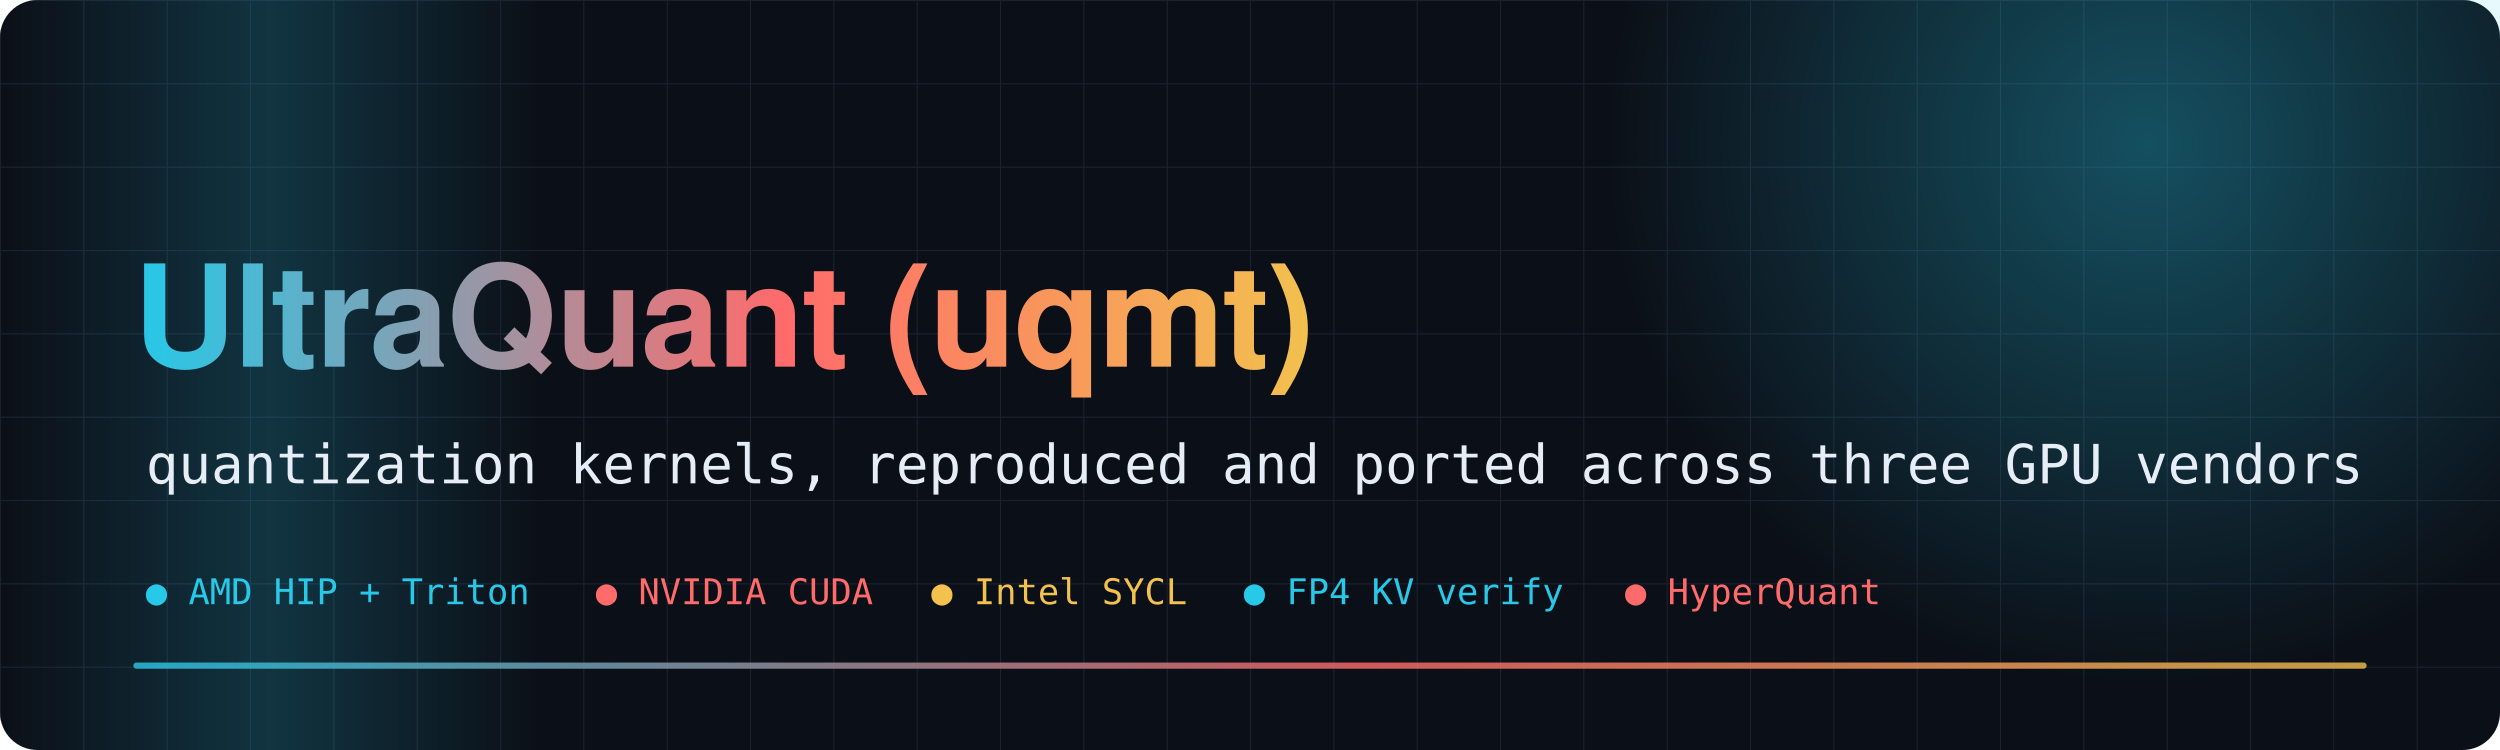
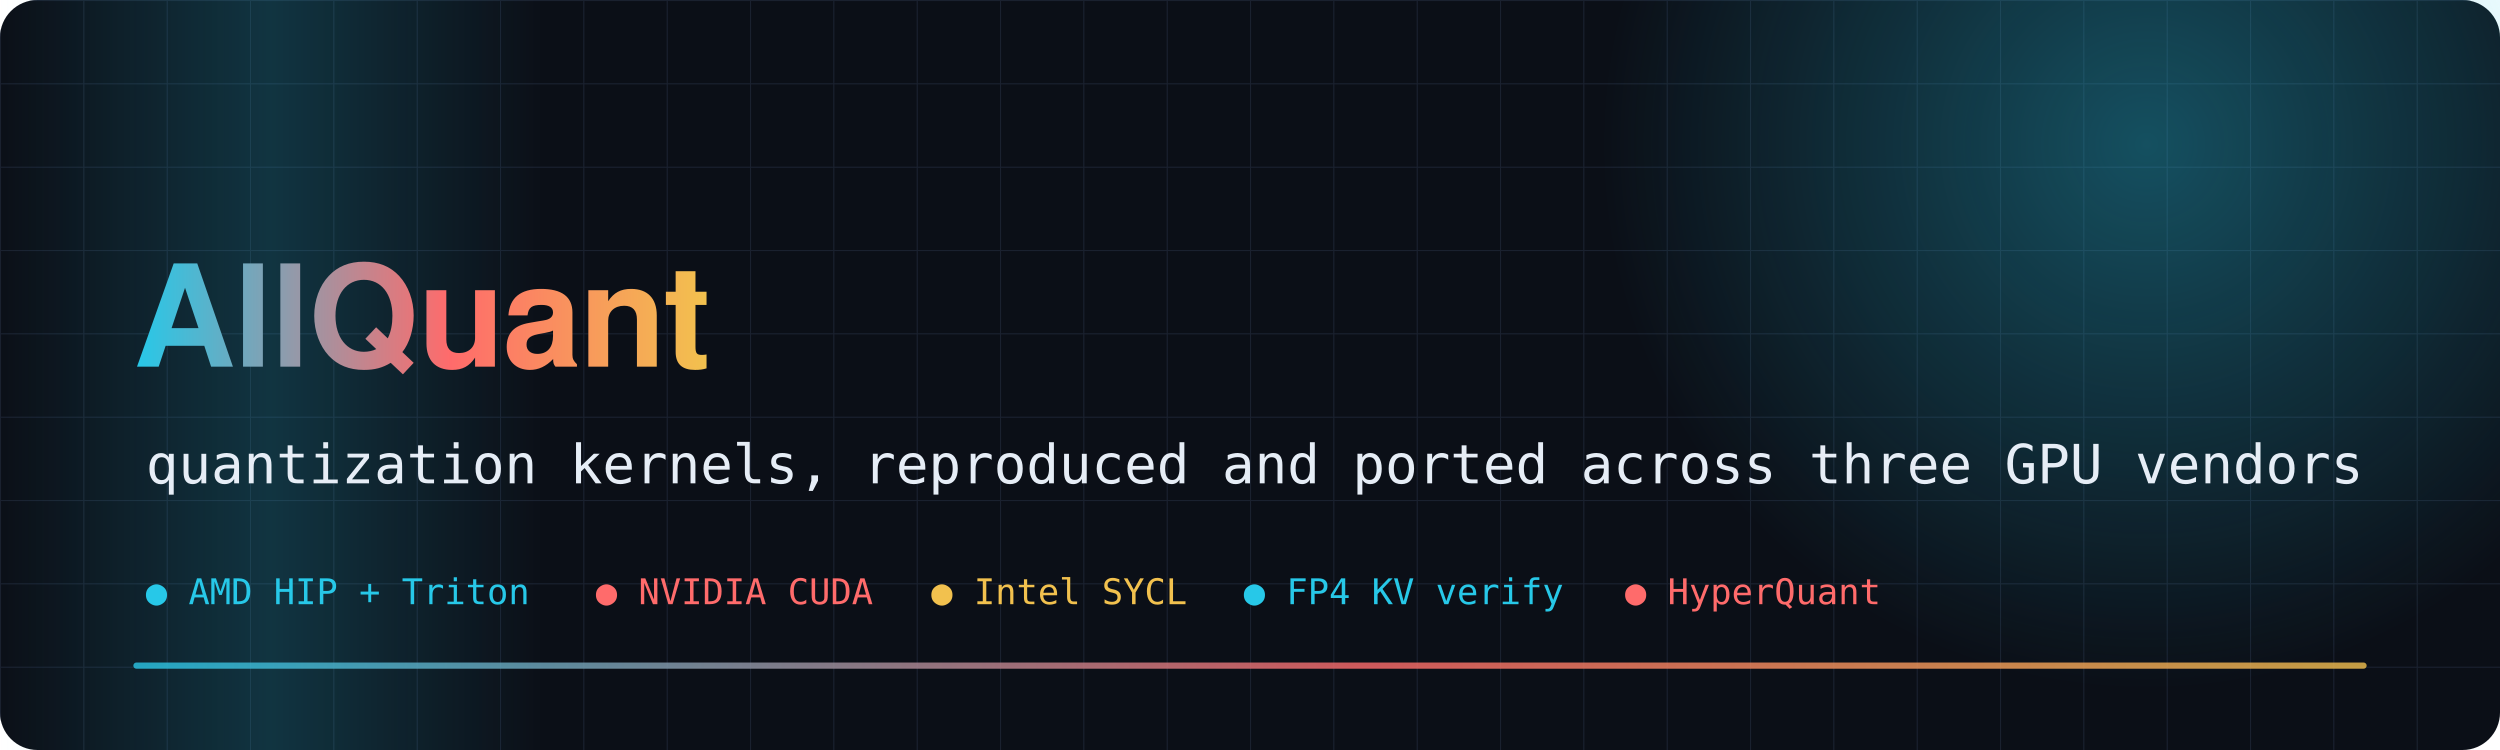
- <svg xmlns="http://www.w3.org/2000/svg" viewBox="0 0 1200 360" width="1200" height="360" role="img" aria-label="UltraQuant (uqmt): quantization kernels, reproduced and ported across three GPU vendors">
+ <svg xmlns="http://www.w3.org/2000/svg" viewBox="0 0 1200 360" width="1200" height="360" role="img" aria-label="AllQuant: quantization kernels, reproduced and ported across three GPU vendors">
  <defs>
    <linearGradient id="g" x1="0" x2="1">
      <stop offset="0" stop-color="#27c8e8" />
      <stop offset=".55" stop-color="#ff6b6b" />
      <stop offset="1" stop-color="#f2c14e" />
    </linearGradient>
    <radialGradient id="glow">
      <stop offset="0" stop-color="#27c8e8" stop-opacity=".35" />
      <stop offset="1" stop-color="#27c8e8" stop-opacity="0" />
    </radialGradient>
    <pattern id="grid" width="40" height="40" patternUnits="userSpaceOnUse">
      <path d="M40 0H0V40" fill="none" stroke="#263044" stroke-width="1" opacity=".55" />
    </pattern>
    <linearGradient id="sweep" x1="0" x2="1">
      <stop offset="0" stop-color="#27c8e8" stop-opacity="0" />
      <stop offset=".5" stop-color="#27c8e8" stop-opacity=".4" />
      <stop offset="1" stop-color="#27c8e8" stop-opacity="0" />
    </linearGradient>
  </defs>
  <rect width="1200" height="360" rx="18" fill="#0b0f17" />
  <rect width="1200" height="360" rx="18" fill="url(#grid)" />
  <circle cx="1030" cy="70" r="260" fill="url(#glow)" />
  <rect y="0" width="260" height="360" fill="url(#sweep)" opacity=".5">
    <animateTransform attributeName="transform" type="translate" from="-300 0" to="1300 0" dur="7s" repeatCount="indefinite" />
  </rect>
-   <text x="64" y="176" font-family="ui-sans-serif,system-ui,-apple-system,'Segoe UI',Helvetica,Arial,sans-serif" font-weight="800" font-size="68" letter-spacing="-1" fill="url(#g)">UltraQuant (uqmt)</text>
+   <text x="64" y="176" font-family="ui-sans-serif,system-ui,-apple-system,'Segoe UI',Helvetica,Arial,sans-serif" font-weight="800" font-size="68" letter-spacing="-1" fill="url(#g)">AllQuant</text>
  <text x="70" y="232" font-family="ui-monospace,SFMono-Regular,Menlo,Consolas,monospace" font-size="26" fill="#e6edf6">quantization kernels, reproduced and ported across three GPU vendors</text>
  <g font-family="ui-monospace,SFMono-Regular,Menlo,Consolas,monospace" font-size="17">
    <text x="70" y="290" fill="#27c8e8">● AMD HIP + Triton</text>
    <text x="286" y="290" fill="#ff6b6b">● NVIDIA CUDA</text>
    <text x="447" y="290" fill="#f2c14e">● Intel SYCL</text>
    <text x="597" y="290" fill="#27c8e8">● FP4 KV verify</text>
    <text x="780" y="290" fill="#ff6b6b">● HyperQuant</text>
  </g>
  <rect x="64" y="318" width="1072" height="3" rx="1.5" fill="url(#g)" opacity=".8" />
</svg>
